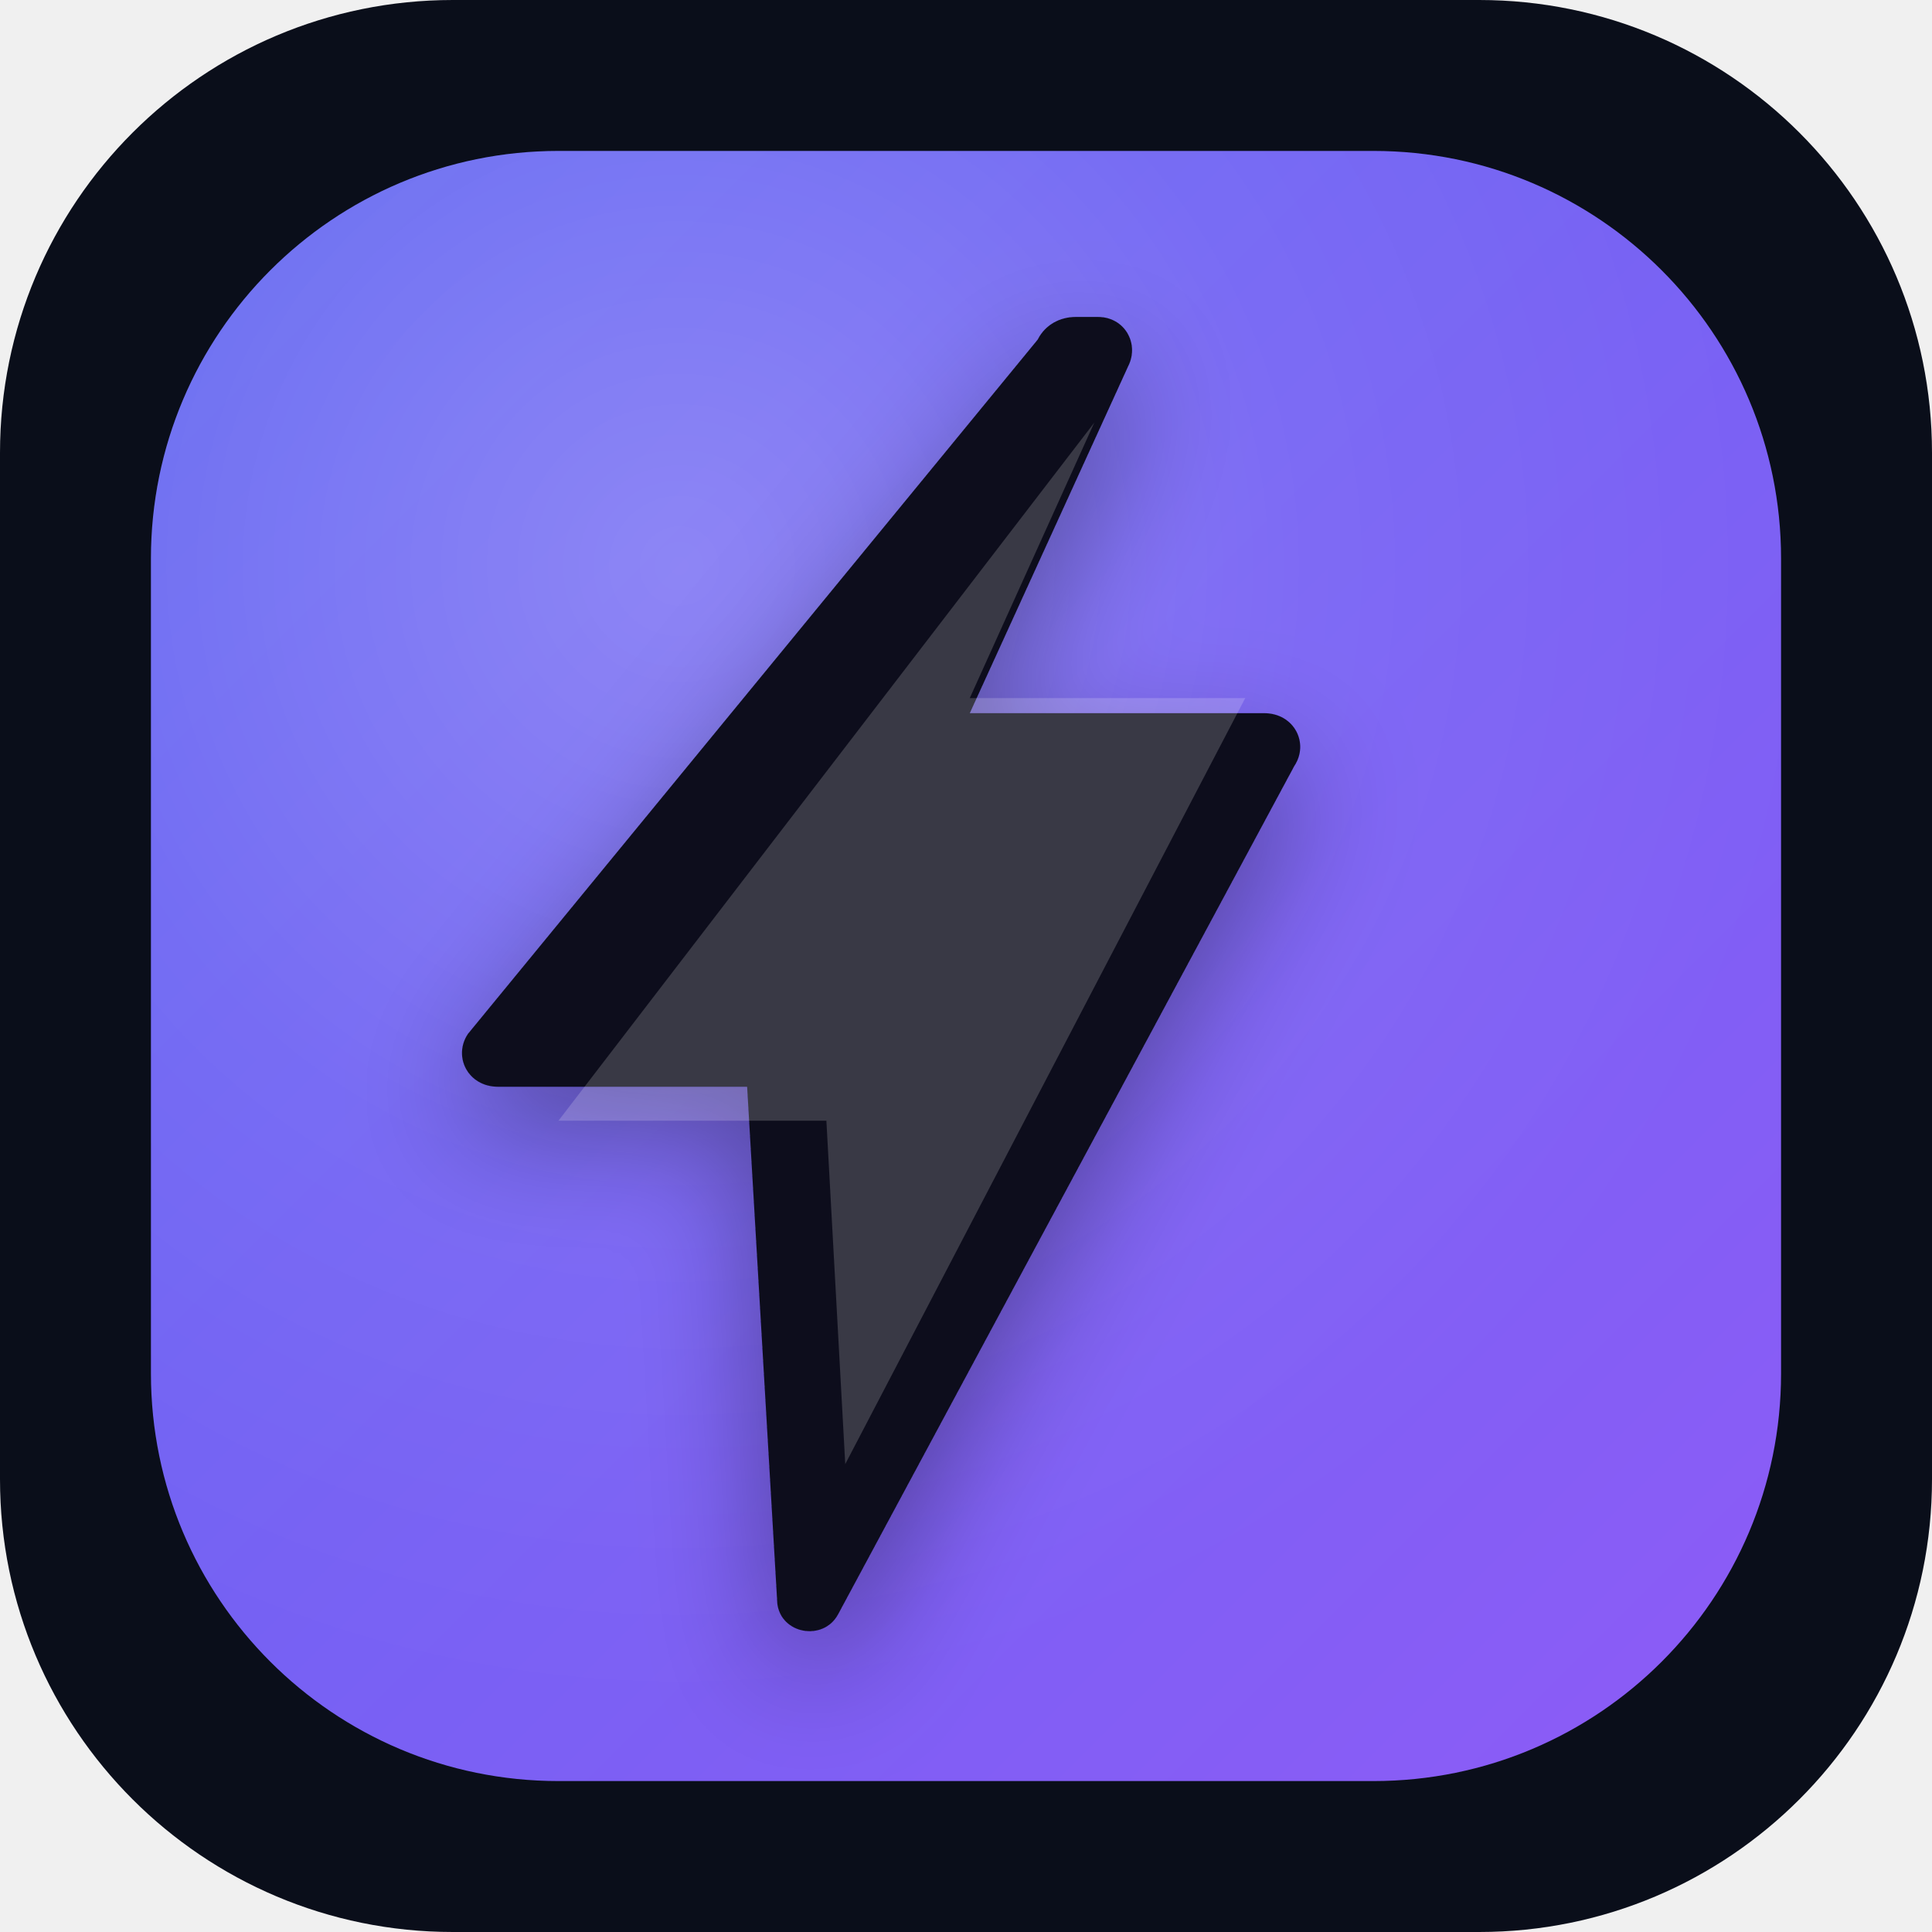
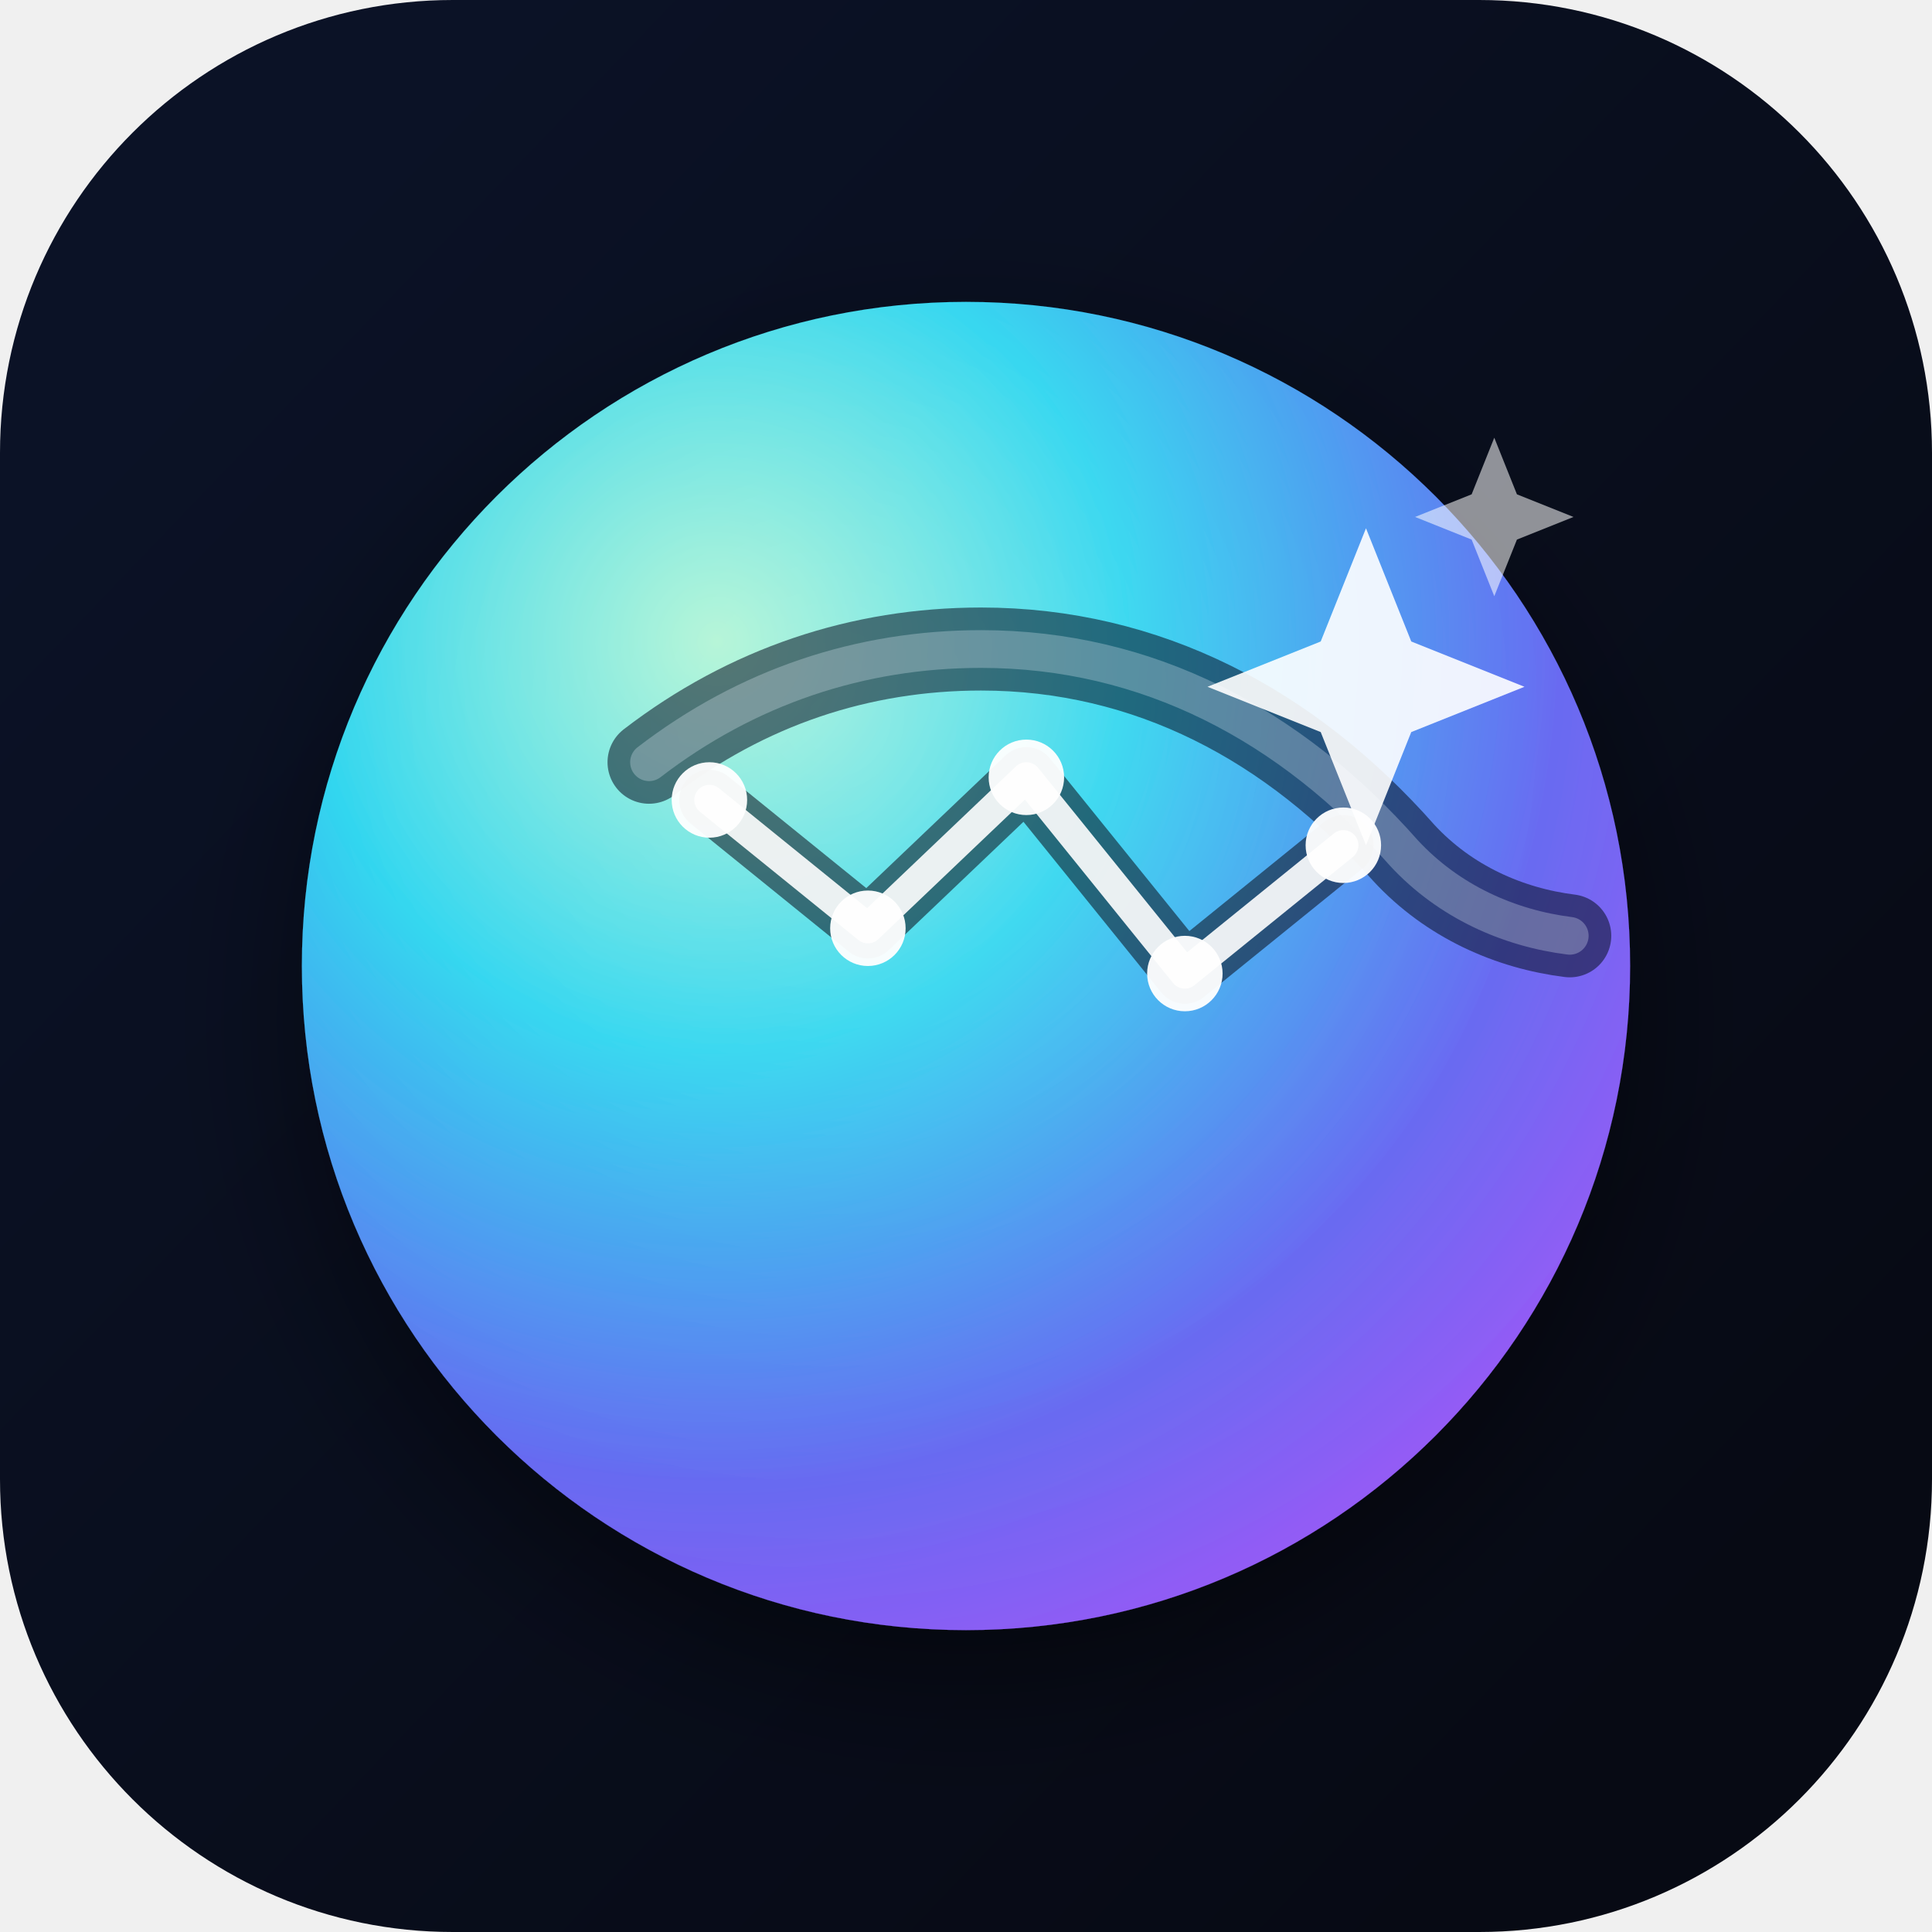
<svg xmlns="http://www.w3.org/2000/svg" viewBox="0 0 512 512" role="img" aria-label="AI Crash Fix">
  <defs>
-     <linearGradient id="g" x1="64" y1="64" x2="448" y2="448" gradientUnits="userSpaceOnUse">
-       <stop offset="0" stop-color="#6366F1" />
-       <stop offset="1" stop-color="#8B5CF6" />
+     <linearGradient id="bg" x1="64" y1="72" x2="448" y2="440" gradientUnits="userSpaceOnUse">
+       <stop offset="0" stop-color="#0B1226" />
+       <stop offset="1" stop-color="#070A14" />
    </linearGradient>
-     <radialGradient id="glow" cx="180" cy="150" r="300" gradientUnits="userSpaceOnUse">
+     <radialGradient id="orb" cx="190" cy="170" r="310" gradientUnits="userSpaceOnUse">
+       <stop offset="0" stop-color="#A7F3D0" />
+       <stop offset="0.35" stop-color="#22D3EE" />
+       <stop offset="0.72" stop-color="#6366F1" />
+       <stop offset="1" stop-color="#A855F7" />
+     </radialGradient>
+     <radialGradient id="orbGlow" cx="220" cy="190" r="260" gradientUnits="userSpaceOnUse">
      <stop offset="0" stop-color="#FFFFFF" stop-opacity="0.22" />
      <stop offset="0.55" stop-color="#FFFFFF" stop-opacity="0.06" />
      <stop offset="1" stop-color="#FFFFFF" stop-opacity="0" />
    </radialGradient>
-     <filter id="softShadow" x="-20%" y="-20%" width="140%" height="140%">
-       <feDropShadow dx="0" dy="12" stdDeviation="16" flood-color="#000000" flood-opacity="0.35" />
+     <filter id="shadow" x="-25%" y="-25%" width="150%" height="150%">
+       <feDropShadow dx="0" dy="14" stdDeviation="18" flood-color="#000000" flood-opacity="0.45" />
    </filter>
  </defs>
-   <rect width="512" height="512" rx="120" fill="#0A0E1A" />
-   <rect x="40" y="40" width="432" height="432" rx="108" fill="url(#g)" />
-   <rect x="40" y="40" width="432" height="432" rx="108" fill="url(#glow)" />
-   <path filter="url(#softShadow)" fill="#0A0E1A" d="M291 84c7 0 11 7 8 13l-42 92h78c8 0 12 8 8 14L222 428c-4 7-15 5-16-3l-8-137H132c-8 0-12-8-8-14L275 90c2-4 6-6 10-6h6z" />
-   <path fill="#FFFFFF" fill-opacity="0.18" d="M290 112l-33 73h73L224 388l-5-91H148l142-185z" />
+   <rect width="512" height="512" rx="120" fill="url(#bg)" />
+   <g filter="url(#shadow)">
+     <circle cx="256" cy="256" r="176" fill="url(#orb)" />
+     <circle cx="256" cy="256" r="176" fill="url(#orbGlow)" />
+   </g>
+   <path d="M172 202c26-20 56-30 88-30 44 0 82 20 112 54 12 13 28 20 44 22" fill="none" stroke="#071021" stroke-opacity="0.55" stroke-width="22" stroke-linecap="round" />
+   <path d="M172 202c26-20 56-30 88-30 44 0 82 20 112 54 12 13 28 20 44 22" fill="none" stroke="#EAF2FF" stroke-opacity="0.28" stroke-width="10" stroke-linecap="round" />
+   <path d="M188 212l42 34 42-40 42 52 42-34" fill="none" stroke="#0A0E1A" stroke-opacity="0.55" stroke-width="16" stroke-linecap="round" stroke-linejoin="round" />
+   <path d="M188 212l42 34 42-40 42 52 42-34" fill="none" stroke="#FFFFFF" stroke-opacity="0.9" stroke-width="8" stroke-linecap="round" stroke-linejoin="round" />
+   <g fill="#FFFFFF" fill-opacity="0.95">
+     <circle cx="188" cy="212" r="10" />
+     <circle cx="230" cy="246" r="10" />
+     <circle cx="272" cy="206" r="10" />
+     <circle cx="314" cy="258" r="10" />
+     <circle cx="356" cy="224" r="10" />
+   </g>
+   <path d="M362 140l12 30 30 12-30 12-12 30-12-30-30-12 30-12 12-30z" fill="#FFFFFF" fill-opacity="0.9" />
+   <path d="M396 116l6 15 15 6-15 6-6 15-6-15-15-6 15-6 6-15z" fill="#FFFFFF" fill-opacity="0.55" />
</svg>
